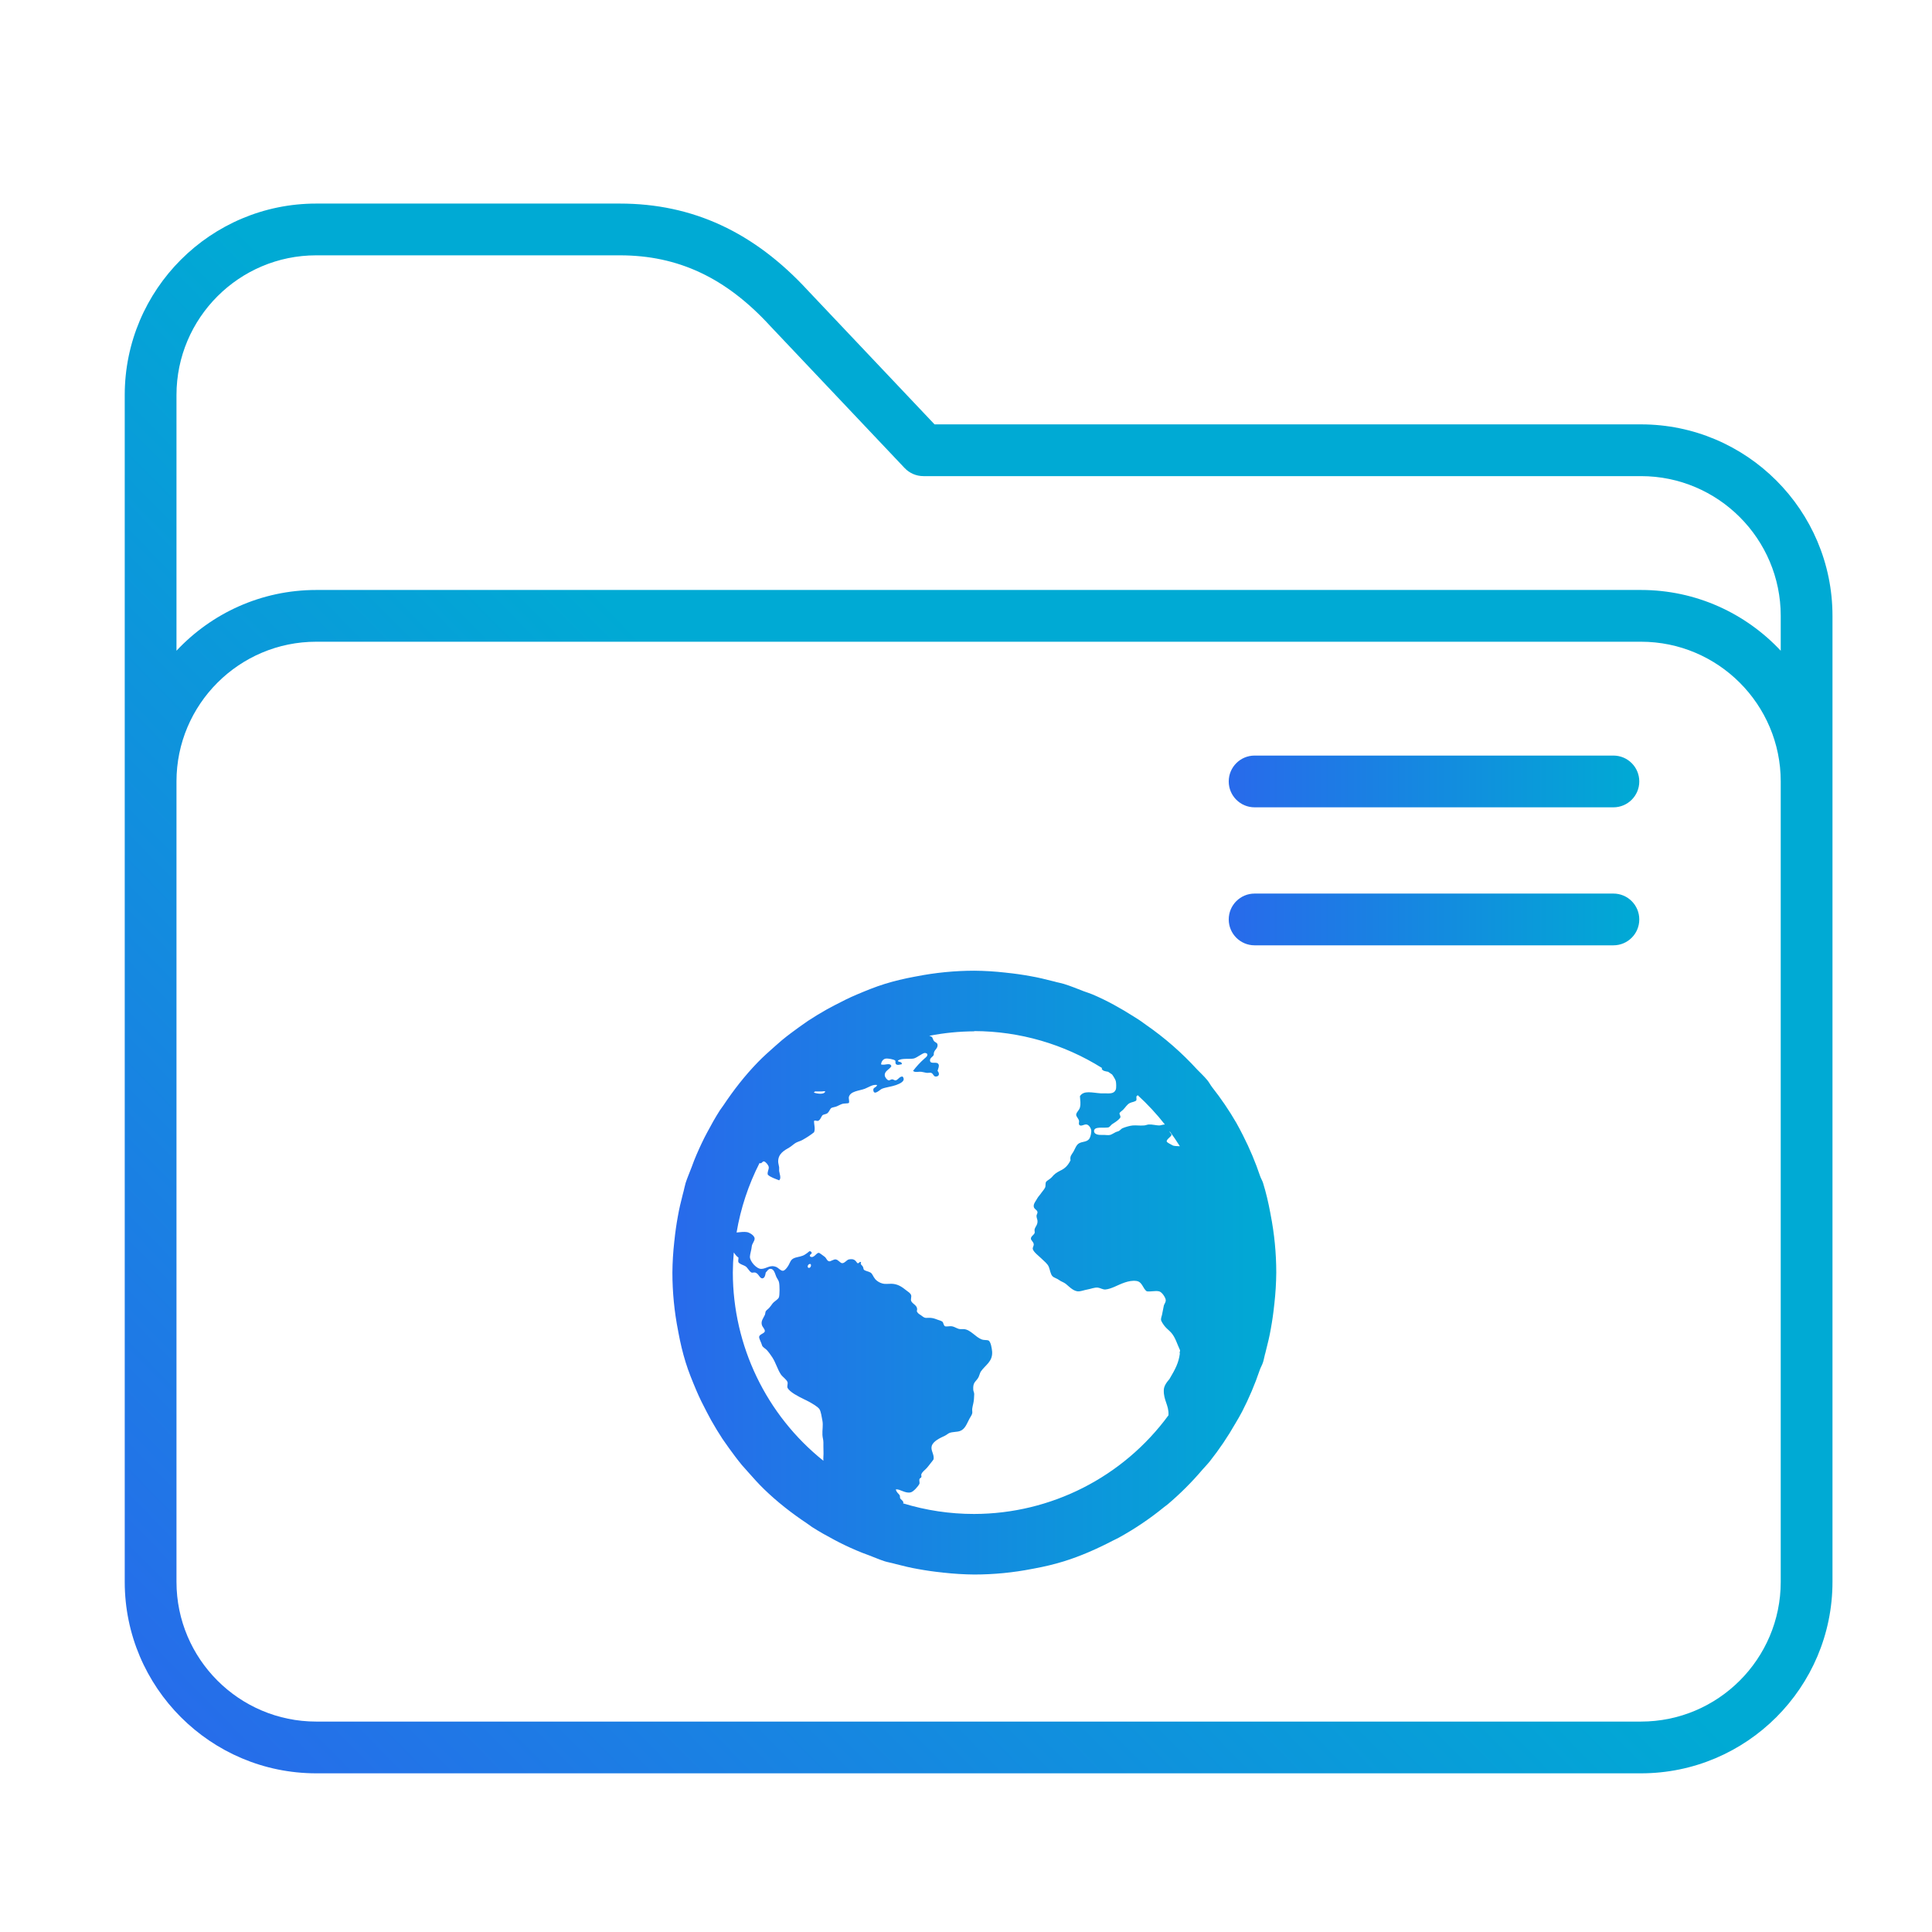
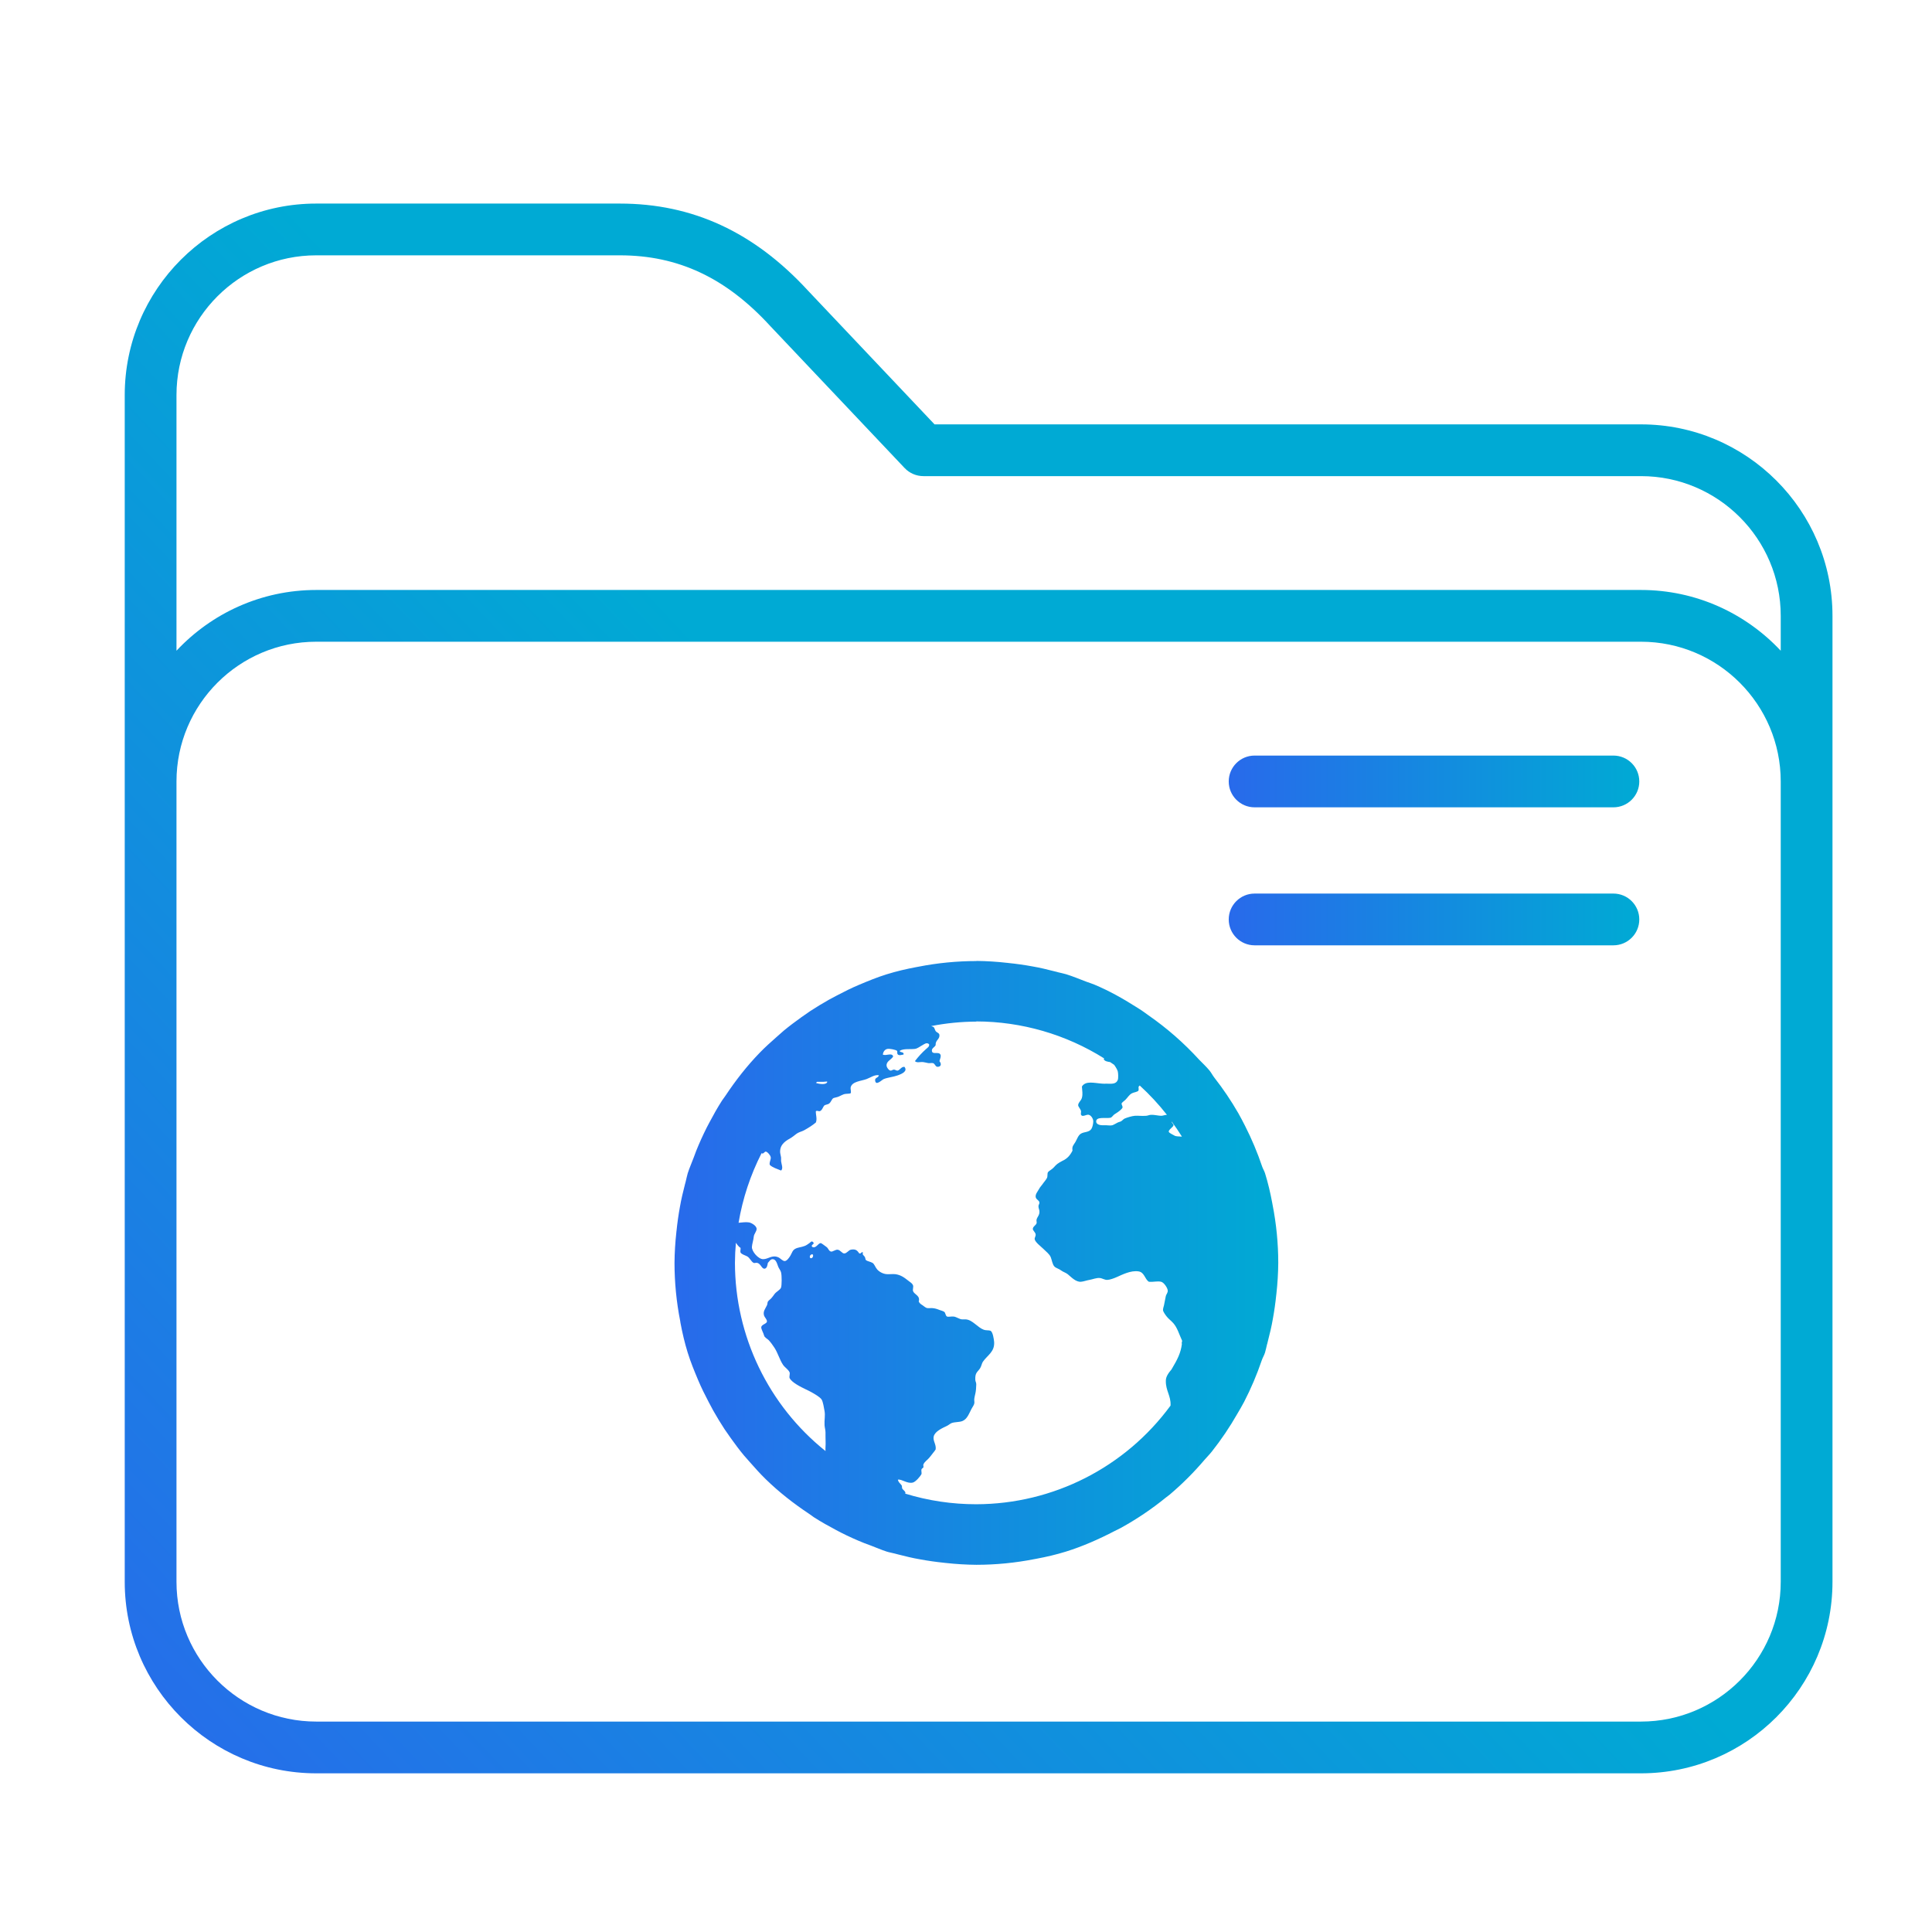
<svg xmlns="http://www.w3.org/2000/svg" xmlns:xlink="http://www.w3.org/1999/xlink" id="svg14" version="1.1" viewBox="0 0 32 32">
  <defs id="defs3051">
-     <linearGradient id="linearGradient847">
-       <stop style="stop-color:#286aeb;stop-opacity:1" offset="0" id="stop843" />
-       <stop style="stop-color:#00aad4;stop-opacity:1" offset="1" id="stop845" />
+     <linearGradient id="linearGradient848">
+       <stop style="stop-color:#286aeb;stop-opacity:1" offset="0" id="stop844" />
+       <stop style="stop-color:#00aad4;stop-opacity:1" offset="1" id="stop846" />
    </linearGradient>
    <style id="current-color-scheme" type="text/css">
      .ColorScheme-Text {
        color:#31363b;
      }
      .ColorScheme-Background {
        color:#eff0f1;
      }
      .ColorScheme-Highlight {
        color:#3daee9;
      }
      .ColorScheme-ViewText {
        color:#31363b;
      }
      .ColorScheme-ViewBackground {
        color:#fcfcfc;
      }
      .ColorScheme-ViewHover {
        color:#93cee9;
      }
      .ColorScheme-ViewFocus{
        color:#3daee9;
      }
      .ColorScheme-ButtonText {
        color:#31363b;
      }
      .ColorScheme-ButtonBackground {
        color:#eff0f1;
      }
      .ColorScheme-ButtonHover {
        color:#93cee9;
      }
      .ColorScheme-ButtonFocus{
        color:#3daee9;
      }
      </style>
-     <linearGradient xlink:href="#linearGradient847" id="linearGradient880" x1="10.883" y1="473.787" x2="246.256" y2="242.361" gradientUnits="userSpaceOnUse" />
-     <linearGradient xlink:href="#linearGradient847" id="linearGradient844" x1="320" y1="187.5" x2="439" y2="187.5" gradientUnits="userSpaceOnUse" />
-     <linearGradient xlink:href="#linearGradient847" id="linearGradient852" x1="320" y1="227.5" x2="439" y2="227.5" gradientUnits="userSpaceOnUse" />
-     <linearGradient xlink:href="#linearGradient847" id="linearGradient858" x1="11.138" y1="21.078" x2="21.138" y2="21.078" gradientUnits="userSpaceOnUse" />
+     <linearGradient xlink:href="#linearGradient848" id="linearGradient850" x1="0.344" y1="481.923" x2="256.09" y2="240.147" gradientUnits="userSpaceOnUse" />
+     <linearGradient xlink:href="#linearGradient848" id="linearGradient858" x1="11.172" y1="20.917" x2="21.171" y2="20.917" gradientUnits="userSpaceOnUse" />
+     <linearGradient xlink:href="#linearGradient848" id="linearGradient866" x1="320" y1="187.5" x2="439" y2="187.5" gradientUnits="userSpaceOnUse" />
+     <linearGradient xlink:href="#linearGradient848" id="linearGradient874" x1="320" y1="227.5" x2="439" y2="227.5" gradientUnits="userSpaceOnUse" />
  </defs>
  <g id="g8" transform="matrix(0.05714286,0,0,0.05714286,2.065953,2.228944)">
-     <path d="M 439.5,84 H 234.729 L 198.09,45.279 C 182.464,28.269 164.607,20 143.5,20 h -88 C 24.897,20 0,44.897 0,75.5 v 344 C 0,450.103 24.897,475 55.5,475 h 384 c 30.603,0 55.5,-24.897 55.5,-55.5 v -280 C 495,108.897 470.103,84 439.5,84 Z M 480,419.5 c 0,22.332 -18.168,40.5 -40.5,40.5 H 55.5 C 33.168,460 15,441.832 15,419.5 v -232 C 15,165.168 33.168,147 55.5,147 h 384 c 22.332,0 40.5,18.168 40.5,40.5 z M 439.5,132 H 55.5 C 39.536,132 25.135,138.784 15,149.61 V 75.5 C 15,53.168 33.168,35 55.5,35 h 88 c 16.92,0 30.768,6.503 43.579,20.465 0.026,0.028 0.052,0.057 0.079,0.084 l 38.895,41.105 C 227.469,98.151 229.439,99 231.5,99 h 208 c 22.332,0 40.5,18.168 40.5,40.5 v 10.11 C 469.865,138.784 455.464,132 439.5,132 Z" id="path2" style="fill:url(#linearGradient880);fill-opacity:1" />
-     <path d="m 431.5,180 h -104 c -4.142,0 -7.5,3.357 -7.5,7.5 0,4.143 3.358,7.5 7.5,7.5 h 104 c 4.142,0 7.5,-3.357 7.5,-7.5 0,-4.143 -3.358,-7.5 -7.5,-7.5 z" id="path4-3" style="fill:url(#linearGradient844);fill-opacity:1.0" />
-     <path d="m 431.5,220 h -104 c -4.142,0 -7.5,3.357 -7.5,7.5 0,4.143 3.358,7.5 7.5,7.5 h 104 c 4.142,0 7.5,-3.357 7.5,-7.5 0,-4.143 -3.358,-7.5 -7.5,-7.5 z" id="path6-6" style="fill:url(#linearGradient852);fill-opacity:1.0" />
+     <path d="M 439.5,84 H 234.729 L 198.09,45.279 C 182.464,28.269 164.607,20 143.5,20 h -88 C 24.897,20 0,44.897 0,75.5 v 344 C 0,450.103 24.897,475 55.5,475 h 384 c 30.603,0 55.5,-24.897 55.5,-55.5 v -280 C 495,108.897 470.103,84 439.5,84 Z M 480,419.5 c 0,22.332 -18.168,40.5 -40.5,40.5 H 55.5 C 33.168,460 15,441.832 15,419.5 v -232 C 15,165.168 33.168,147 55.5,147 h 384 c 22.332,0 40.5,18.168 40.5,40.5 z M 439.5,132 H 55.5 C 39.536,132 25.135,138.784 15,149.61 V 75.5 C 15,53.168 33.168,35 55.5,35 h 88 c 16.92,0 30.768,6.503 43.579,20.465 0.026,0.028 0.052,0.057 0.079,0.084 l 38.895,41.105 C 227.469,98.151 229.439,99 231.5,99 h 208 c 22.332,0 40.5,18.168 40.5,40.5 v 10.11 C 469.865,138.784 455.464,132 439.5,132 Z" id="path2" style="fill:url(#linearGradient850);fill-opacity:1" />
+     <path d="m 431.5,180 h -104 c -4.142,0 -7.5,3.357 -7.5,7.5 0,4.143 3.358,7.5 7.5,7.5 h 104 c 4.142,0 7.5,-3.357 7.5,-7.5 0,-4.143 -3.358,-7.5 -7.5,-7.5 z" id="path4-3" style="fill:url(#linearGradient866);fill-opacity:1.0" />
+     <path d="m 431.5,220 h -104 c -4.142,0 -7.5,3.357 -7.5,7.5 0,4.143 3.358,7.5 7.5,7.5 h 104 c 4.142,0 7.5,-3.357 7.5,-7.5 0,-4.143 -3.358,-7.5 -7.5,-7.5 z" id="path6-6" style="fill:url(#linearGradient874);fill-opacity:1.0" />
  </g>
-   <path id="path12" class="ColorScheme-Background" d="m 16.138,16.078 a 5,5 0 0 0 -0.961,0.094 5,5 0 0 0 -0.033,0.006 c -0.166,0.031 -0.329,0.069 -0.49,0.119 -0.159,0.049 -0.311,0.112 -0.463,0.176 -0.124,0.052 -0.243,0.112 -0.361,0.174 a 5,5 0 0 0 -0.135,0.072 c -0.106,0.06 -0.209,0.122 -0.311,0.189 a 5,5 0 0 0 -0.148,0.104 c -0.097,0.07 -0.193,0.141 -0.285,0.217 A 5,5 0 0 0 12.833,17.332 c -0.096,0.085 -0.192,0.17 -0.281,0.262 -0.213,0.219 -0.402,0.462 -0.572,0.717 a 5,5 0 0 0 -0.057,0.08 c -0.076,0.119 -0.145,0.242 -0.211,0.367 a 5,5 0 0 0 -0.043,0.082 c -0.062,0.124 -0.12,0.251 -0.172,0.381 a 5,5 0 0 0 -0.043,0.115 c -0.032,0.086 -0.07,0.17 -0.098,0.258 -0.014,0.045 -0.021,0.09 -0.033,0.135 a 5,5 0 0 0 -0.014,0.053 c -0.031,0.121 -0.061,0.243 -0.082,0.367 a 5,5 0 0 0 -0.057,0.402 c -4.11e-4,0.004 -0.002,0.008 -0.002,0.012 -1.28e-4,0.001 1.28e-4,0.003 0,0.004 a 5,5 0 0 0 -0.031,0.512 5,5 0 0 0 0.094,0.961 5,5 0 0 0 0.006,0.033 c 0.031,0.166 0.069,0.329 0.119,0.49 0.049,0.159 0.112,0.311 0.176,0.463 0.052,0.124 0.112,0.243 0.174,0.361 a 5,5 0 0 0 0.072,0.135 c 0.06,0.106 0.122,0.209 0.189,0.311 a 5,5 0 0 0 0.104,0.148 c 0.07,0.097 0.141,0.193 0.217,0.285 a 5,5 0 0 0 0.104,0.117 c 0.085,0.096 0.17,0.192 0.262,0.281 0.219,0.213 0.462,0.402 0.717,0.572 a 5,5 0 0 0 0.08,0.057 c 0.119,0.076 0.242,0.145 0.367,0.211 a 5,5 0 0 0 0.082,0.043 c 0.124,0.063 0.251,0.12 0.381,0.172 a 5,5 0 0 0 0.115,0.043 c 0.086,0.032 0.17,0.07 0.258,0.098 0.044,0.014 0.09,0.021 0.135,0.033 a 5,5 0 0 0 0.053,0.014 c 0.121,0.031 0.243,0.061 0.367,0.082 a 5,5 0 0 0 0.402,0.057 c 0.004,4.11e-4 0.008,0.002 0.012,0.002 a 5,5 0 0 0 0.004,0 5,5 0 0 0 0.512,0.031 5,5 0 0 0 0.961,-0.094 5,5 0 0 0 0.033,-0.006 c 0.166,-0.031 0.329,-0.069 0.49,-0.119 0.277,-0.086 0.549,-0.207 0.805,-0.34 0.033,-0.017 0.069,-0.033 0.102,-0.051 a 5,5 0 0 0 0.75,-0.506 c 0.021,-0.017 0.044,-0.032 0.064,-0.049 a 5,5 0 0 0 0.574,-0.574 c 0.04,-0.046 0.083,-0.089 0.121,-0.137 a 5,5 0 0 0 0.422,-0.625 c 0.039,-0.066 0.078,-0.131 0.113,-0.199 a 5,5 0 0 0 0.291,-0.686 c 0.015,-0.045 0.041,-0.085 0.055,-0.131 0.014,-0.044 0.021,-0.09 0.033,-0.135 0.001,-0.004 0.003,-0.008 0.004,-0.012 a 5,5 0 0 0 0.01,-0.041 c 0.031,-0.121 0.061,-0.243 0.082,-0.367 a 5,5 0 0 0 0.057,-0.402 5,5 0 0 0 0.002,-0.012 c 1.28e-4,-0.001 -1.28e-4,-0.003 0,-0.004 a 5,5 0 0 0 0.031,-0.512 5,5 0 0 0 -0.094,-0.961 5,5 0 0 0 -0.006,-0.033 c -0.031,-0.166 -0.069,-0.329 -0.119,-0.49 -0.012,-0.038 -0.034,-0.072 -0.047,-0.109 a 5,5 0 0 0 -0.285,-0.678 c -0.036,-0.071 -0.072,-0.14 -0.111,-0.209 A 5,5 0 0 0 20.077,18.008 c -0.029,-0.037 -0.05,-0.081 -0.08,-0.117 -0.053,-0.064 -0.113,-0.119 -0.17,-0.178 A 5,5 0 0 0 18.985,16.977 c -0.039,-0.027 -0.076,-0.056 -0.115,-0.082 a 5,5 0 0 0 -0.09,-0.057 c -0.219,-0.139 -0.447,-0.267 -0.689,-0.369 -0.045,-0.019 -0.094,-0.033 -0.141,-0.051 -0.109,-0.042 -0.218,-0.087 -0.328,-0.121 -0.045,-0.014 -0.09,-0.021 -0.135,-0.033 -0.004,-0.001 -0.008,-0.003 -0.012,-0.004 a 5,5 0 0 0 -0.041,-0.01 c -0.121,-0.031 -0.243,-0.061 -0.367,-0.082 a 5,5 0 0 0 -0.402,-0.057 5,5 0 0 0 -0.012,-0.002 c -0.001,-1.28e-4 -0.003,1.28e-4 -0.004,0 a 5,5 0 0 0 -0.512,-0.031 z m 0,1 a 4,4 0 0 1 2.117,0.613 c -0.002,0.005 -0.006,0.005 -0.008,0.012 0.018,0.037 0.064,0.041 0.107,0.049 a 4,4 0 0 1 0.066,0.045 c 0.025,0.034 0.055,0.085 0.061,0.109 0.007,0.025 0.011,0.113 0,0.141 -0.028,0.073 -0.104,0.064 -0.188,0.062 -0.023,0 -0.042,0.002 -0.062,0 -0.141,-0.009 -0.28,-0.054 -0.344,0.047 0.004,0.077 0.017,0.12 0,0.188 -0.013,0.049 -0.065,0.082 -0.062,0.125 10e-4,0.022 0.041,0.064 0.047,0.094 0.004,0.016 -0.007,0.048 0,0.062 0.024,0.045 0.083,-0.007 0.125,0 0.04,0.006 0.078,0.065 0.078,0.109 0,0.032 -0.011,0.094 -0.031,0.125 -0.04,0.06 -0.115,0.045 -0.172,0.078 -0.047,0.027 -0.066,0.093 -0.094,0.141 -0.03,0.051 -0.059,0.068 -0.047,0.141 -0.041,0.081 -0.087,0.133 -0.172,0.172 -0.025,0.011 -0.055,0.031 -0.078,0.047 -0.018,0.013 -0.037,0.033 -0.062,0.062 -0.032,0.035 -0.077,0.051 -0.094,0.078 -0.013,0.021 -0.002,0.066 -0.016,0.094 -0.02,0.038 -0.053,0.071 -0.078,0.109 -0.012,0.018 -0.034,0.039 -0.047,0.062 -0.029,0.053 -0.068,0.094 -0.062,0.141 0.004,0.044 0.06,0.055 0.062,0.094 0.002,0.022 -0.017,0.039 -0.016,0.062 0.001,0.035 0.013,0.051 0.016,0.078 0.006,0.067 -0.034,0.094 -0.047,0.141 -0.006,0.022 0.005,0.045 0,0.062 -0.011,0.034 -0.062,0.054 -0.062,0.094 -0.001,0.028 0.044,0.054 0.047,0.094 0.002,0.027 -0.021,0.053 -0.016,0.078 0.01,0.049 0.102,0.118 0.141,0.156 0.052,0.052 0.102,0.086 0.125,0.141 0.019,0.046 0.027,0.122 0.062,0.156 0.026,0.025 0.076,0.036 0.109,0.062 0.032,0.025 0.076,0.036 0.109,0.062 0.056,0.044 0.131,0.131 0.219,0.125 0.046,-0.004 0.089,-0.022 0.141,-0.031 0.054,-0.009 0.117,-0.037 0.172,-0.031 0.042,0.005 0.081,0.034 0.125,0.031 0.045,-0.003 0.104,-0.024 0.156,-0.047 0.09,-0.039 0.228,-0.113 0.359,-0.094 0.1,0.015 0.102,0.127 0.172,0.172 0.08,0.007 0.139,-0.015 0.203,0 0.048,0.012 0.105,0.102 0.109,0.141 0.005,0.039 -0.026,0.069 -0.031,0.094 -0.013,0.053 -0.022,0.123 -0.031,0.156 -0.007,0.026 -0.017,0.052 -0.016,0.078 0,0.024 0.038,0.079 0.062,0.109 0.03,0.038 0.073,0.068 0.109,0.109 0.066,0.076 0.094,0.18 0.141,0.281 0.012,0.025 -0.011,0.031 0,0.062 -0.02,0.153 -0.072,0.253 -0.172,0.422 -0.047,0.054 -0.095,0.119 -0.094,0.188 -0.004,0.164 0.085,0.248 0.078,0.406 -2.65e-4,0.004 2.48e-4,0.003 0,0.006 a 4,4 0 0 1 -3.219,1.635 4,4 0 0 1 -1.178,-0.176 c 2.12e-4,-0.005 0.006,-0.006 0.006,-0.012 -0.002,-0.026 -0.026,-0.039 -0.047,-0.062 -0.017,-0.02 -0.004,-0.044 -0.016,-0.062 -0.022,-0.032 -0.053,-0.047 -0.062,-0.094 0.065,-0.013 0.155,0.073 0.25,0.047 0.045,-0.013 0.12,-0.099 0.141,-0.141 0.006,-0.013 -0.007,-0.063 0,-0.078 0.008,-0.017 0.029,-0.022 0.031,-0.031 0.006,-0.025 -0.005,-0.032 0,-0.047 0.016,-0.046 0.067,-0.076 0.094,-0.109 0.021,-0.025 0.043,-0.052 0.062,-0.078 0.022,-0.028 0.032,-0.038 0.047,-0.062 0.014,-0.083 -0.051,-0.146 -0.031,-0.219 0.022,-0.082 0.14,-0.135 0.219,-0.172 0.027,-0.013 0.055,-0.039 0.078,-0.047 0.054,-0.019 0.121,-0.013 0.172,-0.031 0.085,-0.031 0.114,-0.125 0.156,-0.203 0.02,-0.036 0.043,-0.067 0.047,-0.094 0.003,-0.024 -0.005,-0.051 0,-0.078 0.005,-0.027 0.008,-0.048 0.016,-0.078 0.01,-0.039 0.016,-0.113 0.016,-0.156 0,-0.036 -0.015,-0.045 -0.016,-0.078 -0.006,-0.118 0.035,-0.123 0.078,-0.188 0.022,-0.032 0.031,-0.087 0.047,-0.109 0.074,-0.109 0.197,-0.163 0.188,-0.328 -0.004,-0.054 -0.022,-0.17 -0.062,-0.188 -0.023,-0.01 -0.076,-0.003 -0.109,-0.016 -0.107,-0.04 -0.185,-0.163 -0.297,-0.172 -0.024,-0.001 -0.036,10e-4 -0.062,0 -0.044,-0.001 -0.091,-0.041 -0.141,-0.047 -0.031,-0.004 -0.091,0.009 -0.109,0 -0.028,-0.014 -0.024,-0.063 -0.047,-0.078 -0.018,-0.013 -0.05,-0.021 -0.078,-0.031 -0.045,-0.017 -0.073,-0.028 -0.125,-0.031 -0.016,-0.001 -0.06,0.003 -0.078,0 -0.028,-0.005 -0.052,-0.031 -0.078,-0.047 -0.033,-0.02 -0.049,-0.034 -0.062,-0.062 0.03,-0.098 -0.074,-0.115 -0.094,-0.172 -0.009,-0.026 0.009,-0.07 0,-0.094 -0.012,-0.034 -0.041,-0.05 -0.078,-0.078 -0.065,-0.051 -0.125,-0.098 -0.219,-0.109 -0.042,-0.005 -0.091,0.003 -0.141,0 -0.053,-0.004 -0.116,-0.033 -0.156,-0.078 -0.038,-0.045 -0.045,-0.089 -0.078,-0.109 -0.032,-0.02 -0.088,-0.026 -0.109,-0.047 -0.01,-0.009 -0.007,-0.026 -0.016,-0.047 -0.016,-0.033 -0.051,-0.038 -0.031,-0.078 -0.036,-0.018 -0.023,0.023 -0.062,0.016 -0.035,-0.05 -0.061,-0.078 -0.141,-0.062 -0.036,0.007 -0.067,0.062 -0.109,0.062 -0.035,0.001 -0.063,-0.056 -0.109,-0.062 -0.035,-0.005 -0.085,0.037 -0.109,0.031 -0.039,-0.007 -0.043,-0.055 -0.078,-0.078 -0.026,-0.017 -0.079,-0.063 -0.094,-0.062 -0.045,10e-4 -0.078,0.096 -0.141,0.062 -0.031,-0.039 0.052,-0.042 0.016,-0.078 -0.027,-0.027 -0.041,0.001 -0.062,0.016 -0.025,0.017 -0.05,0.037 -0.078,0.047 -0.063,0.024 -0.107,0.021 -0.156,0.047 -0.045,0.024 -0.052,0.063 -0.078,0.109 -0.021,0.038 -0.062,0.092 -0.094,0.094 -0.038,0.002 -0.075,-0.048 -0.109,-0.062 -0.105,-0.045 -0.164,0.03 -0.25,0.031 -0.08,10e-4 -0.191,-0.128 -0.188,-0.203 0.002,-0.046 0.026,-0.115 0.031,-0.172 0.005,-0.045 0.046,-0.083 0.047,-0.125 10e-4,-0.055 -0.089,-0.103 -0.125,-0.109 -0.051,-0.009 -0.112,1.84e-4 -0.174,0.006 a 4,4 0 0 1 0.381,-1.152 c 0.003,9.2e-4 0.009,0.006 0.012,0.006 0.029,0.001 0.035,-0.036 0.062,-0.031 0.027,0.005 0.074,0.061 0.078,0.094 0.004,0.041 -0.028,0.08 -0.016,0.125 0.043,0.044 0.127,0.068 0.188,0.094 0.04,-0.033 0.006,-0.109 0,-0.156 -10e-4,-0.021 0.002,-0.043 0,-0.062 -0.005,-0.033 -0.016,-0.066 -0.016,-0.094 0,-0.13 0.1,-0.183 0.188,-0.234 0.037,-0.022 0.077,-0.062 0.109,-0.078 0.046,-0.023 0.071,-0.025 0.109,-0.047 0.069,-0.039 0.134,-0.081 0.188,-0.125 0.025,-0.059 -0.002,-0.129 0,-0.188 0.025,-0.015 0.036,0.002 0.062,0 0.042,-0.009 0.055,-0.07 0.078,-0.094 0.014,-0.014 0.062,-0.018 0.078,-0.031 0.042,-0.033 0.042,-0.079 0.078,-0.094 0.013,-0.005 0.042,-0.01 0.062,-0.016 0.027,-0.007 0.066,-0.032 0.109,-0.047 0.028,-0.01 0.099,-0.005 0.109,-0.016 0.014,-0.014 -0.004,-0.073 0,-0.094 0.022,-0.103 0.174,-0.106 0.266,-0.141 0.064,-0.025 0.132,-0.076 0.203,-0.062 -0.014,0.049 -0.074,0.035 -0.062,0.094 0.015,0.083 0.112,-0.02 0.141,-0.031 0.056,-0.024 0.162,-0.036 0.234,-0.062 0.064,-0.023 0.169,-0.067 0.109,-0.141 -0.05,-0.003 -0.066,0.044 -0.109,0.062 -0.03,0.005 -0.037,-0.014 -0.062,-0.016 -0.025,-0.001 -0.038,0.02 -0.062,0.016 -0.025,-0.005 -0.059,-0.049 -0.062,-0.078 -0.01,-0.076 0.079,-0.1 0.109,-0.156 -0.021,-0.069 -0.114,-0.004 -0.172,-0.031 0.006,-0.041 0.03,-0.086 0.078,-0.094 0.039,-0.006 0.133,0.012 0.156,0.031 0.014,0.012 -0.005,0.043 0.016,0.062 0.024,0.021 0.063,0.005 0.094,0 0.011,-0.052 -0.072,-0.029 -0.062,-0.062 0.062,-0.04 0.175,-0.021 0.25,-0.031 0.044,-0.006 0.086,-0.042 0.125,-0.062 0.036,-0.021 0.071,-0.05 0.109,-0.016 0.011,0.037 -0.026,0.059 -0.047,0.078 -0.07,0.062 -0.133,0.131 -0.188,0.203 0.034,0.033 0.084,0.009 0.141,0.016 0.022,0.003 0.055,0.012 0.078,0.016 0.027,0.005 0.056,-0.005 0.078,0 0.038,0.009 0.04,0.062 0.078,0.062 0.062,0 0.067,-0.052 0.031,-0.094 0.011,-0.043 0.031,-0.079 0.016,-0.109 -0.028,-0.056 -0.135,0.009 -0.141,-0.062 -0.004,-0.045 0.046,-0.059 0.062,-0.094 -0.007,-0.087 0.072,-0.093 0.062,-0.172 -0.005,-0.033 -0.04,-0.032 -0.062,-0.062 -0.012,-0.016 -0.018,-0.051 -0.031,-0.062 -0.012,-0.01 -0.028,-0.013 -0.043,-0.02 a 4,4 0 0 1 0.746,-0.074 z m -2.639,1 c 0.012,-0.002 0.031,0.002 0.045,0 0.021,-10e-4 0.04,0 0.062,0 0.023,0 0.053,-0.009 0.062,0 -0.014,0.056 -0.135,0.038 -0.189,0.018 a 4,4 0 0 1 0.02,-0.018 z m 5.344,0.061 a 4,4 0 0 1 0.451,0.486 c -0.033,0 -0.066,0.016 -0.094,0.016 -0.04,0.001 -0.122,-0.02 -0.172,-0.016 -0.03,0.002 -0.05,0.014 -0.078,0.016 -0.079,0.006 -0.126,-0.005 -0.188,0 -0.045,0.003 -0.13,0.028 -0.172,0.047 -0.021,0.01 -0.035,0.033 -0.062,0.047 -0.013,0.006 -0.03,0.008 -0.047,0.016 -0.025,0.012 -0.069,0.041 -0.094,0.047 -0.035,0.009 -0.076,-0.003 -0.141,0 -0.046,0.002 -0.124,-0.007 -0.125,-0.062 -10e-4,-0.085 0.154,-0.048 0.234,-0.062 0.03,-0.006 0.042,-0.042 0.078,-0.062 0.017,-0.01 0.03,-0.02 0.047,-0.031 0.027,-0.019 0.074,-0.056 0.078,-0.078 0.003,-0.02 -0.018,-0.048 -0.016,-0.062 0.004,-0.019 0.038,-0.038 0.062,-0.062 0.038,-0.038 0.062,-0.085 0.109,-0.109 0.032,-0.017 0.095,-0.021 0.109,-0.047 0.004,-0.029 -9.9e-4,-0.036 0,-0.062 0.011,-0.01 0.014,-0.012 0.018,-0.018 z m 0.529,0.596 a 4,4 0 0 1 0.17,0.25 c -0.005,-1.06e-4 -0.008,8.75e-4 -0.014,0 -0.031,-0.003 -0.084,-1.95e-4 -0.109,-0.016 -0.025,-0.015 -0.087,-0.042 -0.094,-0.062 -0.01,-0.034 0.076,-0.081 0.078,-0.109 0.002,-0.022 -0.027,-0.03 -0.031,-0.062 z m -7.219,2.008 c 0.024,0.035 0.05,0.07 0.078,0.086 0.002,0.029 -0.009,0.056 0,0.078 0.024,0.032 0.071,0.042 0.109,0.062 0.046,0.025 0.066,0.089 0.109,0.109 0.015,0.006 0.039,-0.007 0.062,0 0.06,0.018 0.073,0.109 0.125,0.094 0.034,-0.01 0.041,-0.061 0.047,-0.094 0.023,-0.025 0.043,-0.062 0.078,-0.062 0.056,-10e-4 0.073,0.07 0.094,0.125 0.012,0.031 0.039,0.061 0.047,0.094 0.014,0.056 0.012,0.216 0,0.25 -0.015,0.042 -0.075,0.064 -0.109,0.109 -0.016,0.022 -0.034,0.048 -0.047,0.062 -0.022,0.027 -0.046,0.038 -0.062,0.062 -0.009,0.014 -0.007,0.043 -0.016,0.062 -0.027,0.058 -0.07,0.102 -0.047,0.172 0.009,0.028 0.047,0.06 0.047,0.094 0,0.04 -0.087,0.05 -0.094,0.094 -0.005,0.032 0.037,0.098 0.047,0.141 0.007,0.032 0.059,0.057 0.078,0.078 0.032,0.035 0.065,0.08 0.094,0.125 0.057,0.088 0.084,0.195 0.141,0.281 0.03,0.044 0.089,0.078 0.109,0.125 0.01,0.024 -0.009,0.072 0,0.094 0.033,0.074 0.192,0.151 0.266,0.188 0.035,0.017 0.062,0.029 0.094,0.047 0.048,0.027 0.147,0.082 0.172,0.125 0.022,0.038 0.036,0.127 0.047,0.188 0.014,0.08 -0.004,0.148 0,0.234 0.002,0.047 0.016,0.078 0.016,0.125 0,0.016 10e-4,0.046 0,0.062 -0.001,0.056 0.005,0.115 0,0.172 -0.002,0.023 -7.5e-4,0.048 0,0.07 a 4,4 0 0 1 -1.5,-3.117 4,4 0 0 1 0.016,-0.336 z m 1.25,0.195 c 0.044,-0.02 0.035,0.057 0,0.062 -0.034,0.005 -0.033,-0.047 0,-0.062 z" style="color:#eff0f1;fill:url(#linearGradient858);fill-opacity:1.0;stroke:none" />
+   <path id="path12" class="ColorScheme-Background" d="m 16.172,15.918 a 5,5 0 0 0 -0.961,0.094 5,5 0 0 0 -0.033,0.006 c -0.166,0.031 -0.329,0.069 -0.49,0.119 -0.159,0.049 -0.311,0.112 -0.463,0.176 -0.124,0.052 -0.243,0.112 -0.361,0.174 a 5,5 0 0 0 -0.135,0.072 c -0.106,0.06 -0.209,0.122 -0.311,0.189 a 5,5 0 0 0 -0.148,0.103 c -0.097,0.07 -0.193,0.141 -0.285,0.217 a 5,5 0 0 0 -0.117,0.103 c -0.096,0.085 -0.192,0.17 -0.281,0.262 -0.213,0.219 -0.402,0.461 -0.572,0.717 a 5,5 0 0 0 -0.057,0.08 c -0.076,0.119 -0.145,0.242 -0.211,0.367 a 5,5 0 0 0 -0.043,0.082 c -0.062,0.124 -0.12,0.251 -0.172,0.381 a 5,5 0 0 0 -0.043,0.115 c -0.032,0.086 -0.07,0.17 -0.098,0.258 -0.014,0.045 -0.021,0.09 -0.033,0.135 a 5,5 0 0 0 -0.014,0.053 c -0.031,0.121 -0.061,0.243 -0.082,0.367 a 5,5 0 0 0 -0.057,0.402 c -4.1e-4,0.004 -0.002,0.008 -0.002,0.012 -1.29e-4,0.001 1.3e-4,0.003 0,0.004 a 5,5 0 0 0 -0.031,0.512 5,5 0 0 0 0.094,0.961 5,5 0 0 0 0.005,0.033 c 0.031,0.166 0.069,0.329 0.119,0.49 0.049,0.159 0.112,0.311 0.176,0.463 0.052,0.124 0.112,0.243 0.174,0.361 a 5,5 0 0 0 0.072,0.135 c 0.06,0.106 0.122,0.209 0.189,0.311 a 5,5 0 0 0 0.103,0.148 c 0.07,0.097 0.14,0.193 0.217,0.285 a 5,5 0 0 0 0.103,0.117 c 0.085,0.096 0.17,0.192 0.262,0.281 0.219,0.213 0.461,0.402 0.717,0.572 a 5,5 0 0 0 0.08,0.057 c 0.119,0.076 0.242,0.145 0.367,0.211 a 5,5 0 0 0 0.082,0.043 c 0.124,0.063 0.251,0.12 0.381,0.172 a 5,5 0 0 0 0.115,0.043 c 0.086,0.032 0.17,0.07 0.258,0.098 0.044,0.014 0.09,0.021 0.135,0.033 a 5,5 0 0 0 0.053,0.014 c 0.121,0.031 0.243,0.061 0.367,0.082 a 5,5 0 0 0 0.402,0.057 c 0.005,4.12e-4 0.007,0.002 0.012,0.002 a 5,5 0 0 0 0.005,0 5,5 0 0 0 0.512,0.031 5,5 0 0 0 0.961,-0.094 5,5 0 0 0 0.033,-0.006 c 0.166,-0.031 0.329,-0.069 0.49,-0.119 0.277,-0.086 0.549,-0.207 0.805,-0.34 0.033,-0.017 0.069,-0.033 0.102,-0.051 a 5,5 0 0 0 0.75,-0.506 c 0.021,-0.017 0.044,-0.032 0.064,-0.049 a 5,5 0 0 0 0.574,-0.574 c 0.04,-0.046 0.083,-0.089 0.121,-0.137 a 5,5 0 0 0 0.422,-0.625 c 0.038,-0.066 0.078,-0.131 0.113,-0.199 a 5,5 0 0 0 0.291,-0.685 c 0.015,-0.045 0.041,-0.085 0.055,-0.131 0.014,-0.045 0.021,-0.09 0.033,-0.135 0.001,-0.004 0.003,-0.008 0.004,-0.012 a 5,5 0 0 0 0.01,-0.041 c 0.031,-0.121 0.061,-0.243 0.082,-0.367 a 5,5 0 0 0 0.057,-0.402 5,5 0 0 0 0.002,-0.012 c 1.26e-4,-0.001 -1.37e-4,-0.003 0,-0.004 a 5,5 0 0 0 0.031,-0.512 5,5 0 0 0 -0.094,-0.961 5,5 0 0 0 -0.006,-0.033 c -0.031,-0.166 -0.069,-0.329 -0.119,-0.49 -0.012,-0.038 -0.034,-0.072 -0.047,-0.109 a 5,5 0 0 0 -0.285,-0.678 c -0.036,-0.071 -0.072,-0.14 -0.111,-0.209 a 5,5 0 0 0 -0.398,-0.59 c -0.029,-0.037 -0.05,-0.081 -0.08,-0.117 -0.053,-0.064 -0.113,-0.119 -0.17,-0.178 a 5,5 0 0 0 -0.841,-0.736 c -0.038,-0.027 -0.076,-0.056 -0.115,-0.082 a 5,5 0 0 0 -0.09,-0.057 c -0.22,-0.14 -0.447,-0.267 -0.69,-0.369 -0.045,-0.019 -0.094,-0.033 -0.141,-0.051 -0.109,-0.042 -0.218,-0.087 -0.328,-0.121 -0.045,-0.014 -0.09,-0.021 -0.135,-0.033 -0.004,-0.001 -0.007,-0.003 -0.012,-0.004 a 5,5 0 0 0 -0.041,-0.01 c -0.121,-0.031 -0.243,-0.061 -0.367,-0.082 a 5,5 0 0 0 -0.402,-0.057 5,5 0 0 0 -0.012,-0.002 c -0.002,-1.33e-4 -0.003,1.4e-4 -0.005,0 a 5,5 0 0 0 -0.511,-0.032 z m 0,1 a 4,4 0 0 1 2.117,0.613 c -0.002,0.004 -0.006,0.004 -0.008,0.012 0.018,0.037 0.064,0.041 0.107,0.049 a 4,4 0 0 1 0.066,0.045 c 0.025,0.034 0.055,0.085 0.06,0.109 0.007,0.025 0.011,0.113 0,0.141 -0.028,0.073 -0.104,0.064 -0.187,0.062 -0.023,0 -0.042,0.002 -0.063,0 -0.141,-0.009 -0.28,-0.054 -0.344,0.047 0.004,0.077 0.017,0.12 0,0.187 -0.013,0.049 -0.065,0.082 -0.062,0.125 9.99e-4,0.022 0.041,0.064 0.047,0.094 0.004,0.016 -0.007,0.048 0,0.062 0.024,0.045 0.083,-0.007 0.125,0 0.04,0.006 0.078,0.065 0.078,0.109 0,0.032 -0.011,0.094 -0.031,0.125 -0.04,0.06 -0.115,0.045 -0.172,0.078 -0.047,0.027 -0.066,0.093 -0.094,0.141 -0.03,0.051 -0.059,0.068 -0.047,0.141 -0.041,0.081 -0.087,0.133 -0.172,0.172 -0.024,0.011 -0.055,0.031 -0.078,0.047 -0.018,0.013 -0.037,0.033 -0.063,0.062 -0.032,0.035 -0.076,0.051 -0.094,0.078 -0.013,0.021 -0.002,0.066 -0.016,0.094 -0.02,0.038 -0.053,0.071 -0.078,0.109 -0.012,0.018 -0.034,0.039 -0.047,0.063 -0.029,0.053 -0.068,0.094 -0.062,0.141 0.004,0.045 0.06,0.055 0.062,0.094 0.002,0.022 -0.017,0.039 -0.016,0.062 0.001,0.034 0.013,0.051 0.016,0.078 0.006,0.067 -0.034,0.094 -0.047,0.141 -0.006,0.022 0.006,0.045 0,0.062 -0.011,0.034 -0.062,0.054 -0.062,0.094 -10e-4,0.028 0.044,0.054 0.047,0.094 0.002,0.027 -0.021,0.053 -0.016,0.078 0.01,0.049 0.102,0.118 0.141,0.156 0.052,0.052 0.102,0.086 0.125,0.141 0.019,0.046 0.027,0.122 0.063,0.156 0.026,0.025 0.076,0.036 0.109,0.063 0.032,0.024 0.076,0.036 0.109,0.062 0.055,0.044 0.131,0.131 0.219,0.125 0.046,-0.004 0.089,-0.022 0.141,-0.031 0.054,-0.009 0.117,-0.037 0.172,-0.031 0.042,0.004 0.081,0.034 0.125,0.031 0.045,-0.003 0.104,-0.024 0.156,-0.047 0.09,-0.039 0.228,-0.113 0.359,-0.094 0.1,0.015 0.102,0.127 0.172,0.172 0.08,0.007 0.139,-0.015 0.203,0 0.048,0.012 0.105,0.102 0.109,0.141 0.006,0.039 -0.026,0.069 -0.031,0.094 -0.013,0.053 -0.022,0.123 -0.031,0.156 -0.007,0.026 -0.016,0.052 -0.016,0.078 0,0.024 0.038,0.078 0.063,0.109 0.03,0.038 0.073,0.068 0.109,0.109 0.066,0.076 0.094,0.18 0.141,0.281 0.012,0.026 -0.011,0.031 0,0.062 -0.02,0.153 -0.072,0.253 -0.172,0.422 -0.047,0.055 -0.095,0.119 -0.094,0.187 -0.004,0.164 0.085,0.248 0.078,0.406 -2.61e-4,0.003 2.52e-4,0.002 0,0.006 a 4,4 0 0 1 -3.218,1.634 4,4 0 0 1 -1.178,-0.176 c 2.13e-4,-0.004 0.006,-0.006 0.005,-0.012 -0.003,-0.026 -0.026,-0.039 -0.047,-0.063 -0.017,-0.02 -0.005,-0.044 -0.016,-0.062 -0.022,-0.032 -0.053,-0.047 -0.062,-0.094 0.065,-0.013 0.155,0.073 0.25,0.047 0.045,-0.013 0.12,-0.099 0.141,-0.141 0.005,-0.013 -0.007,-0.063 0,-0.078 0.008,-0.017 0.029,-0.022 0.031,-0.031 0.005,-0.025 -0.005,-0.032 0,-0.047 0.016,-0.046 0.067,-0.076 0.094,-0.109 0.021,-0.025 0.043,-0.052 0.062,-0.078 0.022,-0.028 0.032,-0.038 0.047,-0.063 0.014,-0.083 -0.051,-0.146 -0.031,-0.219 0.022,-0.082 0.14,-0.135 0.219,-0.172 0.027,-0.013 0.055,-0.039 0.078,-0.047 0.054,-0.019 0.121,-0.013 0.172,-0.031 0.085,-0.031 0.114,-0.125 0.156,-0.203 0.02,-0.036 0.043,-0.067 0.047,-0.094 0.004,-0.024 -0.005,-0.051 0,-0.078 0.005,-0.027 0.008,-0.048 0.016,-0.078 0.01,-0.039 0.016,-0.113 0.016,-0.156 0,-0.036 -0.015,-0.045 -0.016,-0.078 -0.005,-0.118 0.035,-0.123 0.078,-0.187 0.022,-0.032 0.031,-0.087 0.047,-0.109 0.074,-0.109 0.197,-0.163 0.187,-0.328 -0.005,-0.054 -0.022,-0.17 -0.062,-0.187 -0.023,-0.01 -0.076,-0.003 -0.109,-0.016 -0.107,-0.04 -0.185,-0.163 -0.297,-0.172 -0.024,-10e-4 -0.036,0.001 -0.062,0 -0.044,-10e-4 -0.091,-0.041 -0.141,-0.047 -0.031,-0.004 -0.091,0.009 -0.109,0 -0.028,-0.014 -0.024,-0.063 -0.047,-0.078 -0.018,-0.013 -0.05,-0.021 -0.078,-0.031 -0.045,-0.017 -0.073,-0.028 -0.125,-0.031 -0.016,-0.001 -0.06,0.003 -0.078,0 -0.028,-0.004 -0.052,-0.031 -0.078,-0.047 -0.033,-0.02 -0.049,-0.034 -0.063,-0.062 0.03,-0.098 -0.074,-0.115 -0.094,-0.172 -0.009,-0.026 0.009,-0.07 0,-0.094 -0.012,-0.034 -0.041,-0.05 -0.078,-0.078 -0.065,-0.051 -0.125,-0.098 -0.219,-0.109 -0.042,-0.004 -0.091,0.003 -0.141,0 -0.053,-0.004 -0.116,-0.033 -0.156,-0.078 -0.038,-0.045 -0.044,-0.088 -0.078,-0.109 -0.032,-0.02 -0.088,-0.026 -0.109,-0.047 -0.01,-0.009 -0.006,-0.026 -0.016,-0.047 -0.016,-0.033 -0.051,-0.038 -0.031,-0.078 -0.036,-0.018 -0.023,0.023 -0.062,0.016 -0.035,-0.05 -0.061,-0.078 -0.141,-0.062 -0.036,0.007 -0.067,0.062 -0.109,0.062 -0.035,10e-4 -0.063,-0.056 -0.109,-0.062 -0.035,-0.004 -0.085,0.037 -0.109,0.031 -0.039,-0.007 -0.043,-0.055 -0.078,-0.078 -0.026,-0.017 -0.079,-0.063 -0.094,-0.062 -0.045,0.001 -0.078,0.096 -0.141,0.062 -0.031,-0.039 0.052,-0.042 0.016,-0.078 -0.027,-0.027 -0.041,0.001 -0.062,0.016 -0.025,0.017 -0.05,0.037 -0.078,0.047 -0.063,0.024 -0.107,0.021 -0.156,0.047 -0.045,0.024 -0.052,0.063 -0.078,0.109 -0.021,0.038 -0.062,0.092 -0.094,0.094 -0.038,0.002 -0.075,-0.048 -0.109,-0.062 -0.104,-0.045 -0.164,0.03 -0.25,0.031 -0.08,0.001 -0.191,-0.128 -0.187,-0.203 0.002,-0.046 0.026,-0.115 0.031,-0.172 0.005,-0.045 0.046,-0.083 0.047,-0.125 0.001,-0.055 -0.089,-0.103 -0.125,-0.109 -0.051,-0.009 -0.112,1.86e-4 -0.174,0.006 a 4,4 0 0 1 0.381,-1.153 c 0.004,9.25e-4 0.009,0.004 0.012,0.006 0.029,0.001 0.035,-0.036 0.062,-0.031 0.027,0.006 0.074,0.061 0.078,0.094 0.005,0.041 -0.028,0.08 -0.016,0.125 0.043,0.044 0.127,0.068 0.187,0.094 0.04,-0.033 0.005,-0.109 0,-0.156 -10e-4,-0.021 0.002,-0.043 0,-0.062 -0.005,-0.033 -0.016,-0.066 -0.016,-0.094 0,-0.13 0.1,-0.183 0.187,-0.234 0.037,-0.022 0.077,-0.062 0.109,-0.078 0.046,-0.023 0.071,-0.025 0.109,-0.047 0.069,-0.039 0.134,-0.08 0.187,-0.125 0.025,-0.059 -0.003,-0.129 0,-0.187 0.025,-0.015 0.036,0.002 0.062,0 0.042,-0.009 0.054,-0.07 0.078,-0.094 0.014,-0.014 0.062,-0.018 0.078,-0.031 0.042,-0.033 0.042,-0.079 0.078,-0.094 0.013,-0.004 0.042,-0.01 0.062,-0.016 0.027,-0.007 0.066,-0.032 0.109,-0.047 0.028,-0.01 0.098,-0.004 0.109,-0.016 0.014,-0.014 -0.005,-0.073 0,-0.094 0.022,-0.103 0.174,-0.106 0.266,-0.141 0.064,-0.024 0.132,-0.076 0.203,-0.062 -0.014,0.049 -0.074,0.035 -0.062,0.094 0.015,0.083 0.111,-0.019 0.141,-0.031 0.055,-0.024 0.162,-0.036 0.234,-0.062 0.064,-0.023 0.169,-0.067 0.109,-0.141 -0.05,-0.003 -0.066,0.044 -0.109,0.062 -0.03,0.004 -0.037,-0.014 -0.062,-0.016 -0.025,-10e-4 -0.038,0.02 -0.062,0.016 -0.025,-0.004 -0.059,-0.049 -0.062,-0.078 -0.01,-0.076 0.078,-0.1 0.109,-0.156 -0.021,-0.069 -0.114,-0.004 -0.172,-0.031 0.005,-0.041 0.03,-0.086 0.078,-0.094 0.039,-0.006 0.133,0.013 0.156,0.031 0.014,0.012 -0.005,0.043 0.016,0.062 0.024,0.021 0.063,0.006 0.094,0 0.011,-0.052 -0.072,-0.029 -0.062,-0.062 0.062,-0.04 0.175,-0.021 0.25,-0.031 0.044,-0.006 0.086,-0.042 0.125,-0.062 0.036,-0.021 0.071,-0.05 0.109,-0.016 0.011,0.037 -0.026,0.059 -0.047,0.078 -0.07,0.062 -0.133,0.131 -0.187,0.203 0.034,0.033 0.084,0.009 0.141,0.016 0.022,0.003 0.055,0.012 0.078,0.016 0.027,0.004 0.056,-0.004 0.078,0 0.038,0.009 0.04,0.062 0.078,0.062 0.062,0 0.067,-0.052 0.031,-0.094 0.011,-0.043 0.031,-0.079 0.016,-0.109 -0.028,-0.056 -0.135,0.009 -0.141,-0.062 -0.005,-0.045 0.046,-0.059 0.062,-0.094 -0.006,-0.087 0.072,-0.093 0.062,-0.172 -0.005,-0.033 -0.04,-0.032 -0.062,-0.062 -0.012,-0.016 -0.018,-0.051 -0.031,-0.063 -0.012,-0.01 -0.028,-0.013 -0.043,-0.019 a 4,4 0 0 1 0.746,-0.074 z m -2.638,1 c 0.012,-0.002 0.031,0.002 0.045,0 0.021,-10e-4 0.04,0 0.062,0 0.023,0 0.053,-0.009 0.062,0 -0.014,0.056 -0.135,0.038 -0.189,0.018 a 4,4 0 0 1 0.02,-0.018 z m 5.343,0.061 a 4,4 0 0 1 0.451,0.486 c -0.033,0 -0.066,0.016 -0.094,0.016 -0.04,0.001 -0.122,-0.02 -0.172,-0.016 -0.03,0.002 -0.05,0.014 -0.078,0.016 -0.079,0.006 -0.126,-0.004 -0.187,0 -0.045,0.003 -0.13,0.028 -0.172,0.047 -0.021,0.01 -0.035,0.033 -0.062,0.047 -0.013,0.006 -0.03,0.008 -0.047,0.016 -0.025,0.012 -0.069,0.04 -0.094,0.047 -0.036,0.009 -0.076,-0.003 -0.141,0 -0.046,0.002 -0.124,-0.007 -0.125,-0.062 -0.001,-0.085 0.154,-0.048 0.234,-0.062 0.03,-0.006 0.042,-0.042 0.078,-0.063 0.017,-0.01 0.03,-0.02 0.047,-0.031 0.027,-0.019 0.074,-0.056 0.078,-0.078 0.003,-0.02 -0.019,-0.048 -0.016,-0.063 0.004,-0.019 0.038,-0.038 0.063,-0.062 0.038,-0.038 0.062,-0.085 0.109,-0.109 0.032,-0.017 0.095,-0.021 0.109,-0.047 0.004,-0.029 -9.91e-4,-0.036 0,-0.062 0.011,-0.01 0.014,-0.012 0.017,-0.018 z m 0.529,0.596 a 4,4 0 0 1 0.17,0.25 c -0.004,-1.07e-4 -0.008,8.77e-4 -0.014,0 -0.031,-0.003 -0.084,-1.95e-4 -0.109,-0.016 -0.025,-0.015 -0.087,-0.042 -0.094,-0.062 -0.01,-0.034 0.076,-0.081 0.078,-0.109 0.002,-0.022 -0.027,-0.03 -0.031,-0.062 z m -7.218,2.008 c 0.024,0.035 0.05,0.07 0.078,0.086 0.003,0.029 -0.009,0.056 0,0.078 0.024,0.032 0.071,0.042 0.109,0.062 0.046,0.025 0.066,0.089 0.109,0.109 0.015,0.006 0.039,-0.007 0.062,0 0.06,0.018 0.073,0.109 0.125,0.094 0.034,-0.01 0.041,-0.061 0.047,-0.094 0.023,-0.024 0.043,-0.062 0.078,-0.062 0.056,-9.99e-4 0.073,0.069 0.094,0.125 0.012,0.031 0.039,0.061 0.047,0.094 0.014,0.056 0.012,0.216 0,0.25 -0.015,0.042 -0.075,0.064 -0.109,0.109 -0.016,0.022 -0.034,0.048 -0.047,0.062 -0.022,0.027 -0.046,0.038 -0.062,0.062 -0.009,0.014 -0.006,0.043 -0.016,0.062 -0.027,0.058 -0.07,0.102 -0.047,0.172 0.009,0.028 0.047,0.06 0.047,0.094 0,0.04 -0.087,0.05 -0.094,0.094 -0.005,0.032 0.037,0.098 0.047,0.141 0.006,0.032 0.059,0.057 0.078,0.078 0.032,0.035 0.065,0.08 0.094,0.125 0.057,0.088 0.084,0.195 0.141,0.281 0.03,0.045 0.089,0.078 0.109,0.125 0.01,0.024 -0.009,0.072 0,0.094 0.033,0.074 0.192,0.151 0.266,0.187 0.035,0.017 0.062,0.029 0.094,0.047 0.048,0.027 0.147,0.082 0.172,0.125 0.022,0.038 0.036,0.127 0.047,0.187 0.014,0.08 -0.005,0.148 0,0.234 0.003,0.047 0.016,0.078 0.016,0.125 0,0.016 10e-4,0.046 0,0.063 -0.001,0.056 0.005,0.115 0,0.172 -0.002,0.023 -7.46e-4,0.048 0,0.07 a 4,4 0 0 1 -1.5,-3.117 4,4 0 0 1 0.016,-0.336 z m 1.25,0.195 c 0.044,-0.02 0.035,0.057 0,0.062 -0.034,0.004 -0.033,-0.047 0,-0.062 z" style="color:#eff0f1;fill:url(#linearGradient858);fill-opacity:1.0;stroke:none;stroke-width:1" />
</svg>
